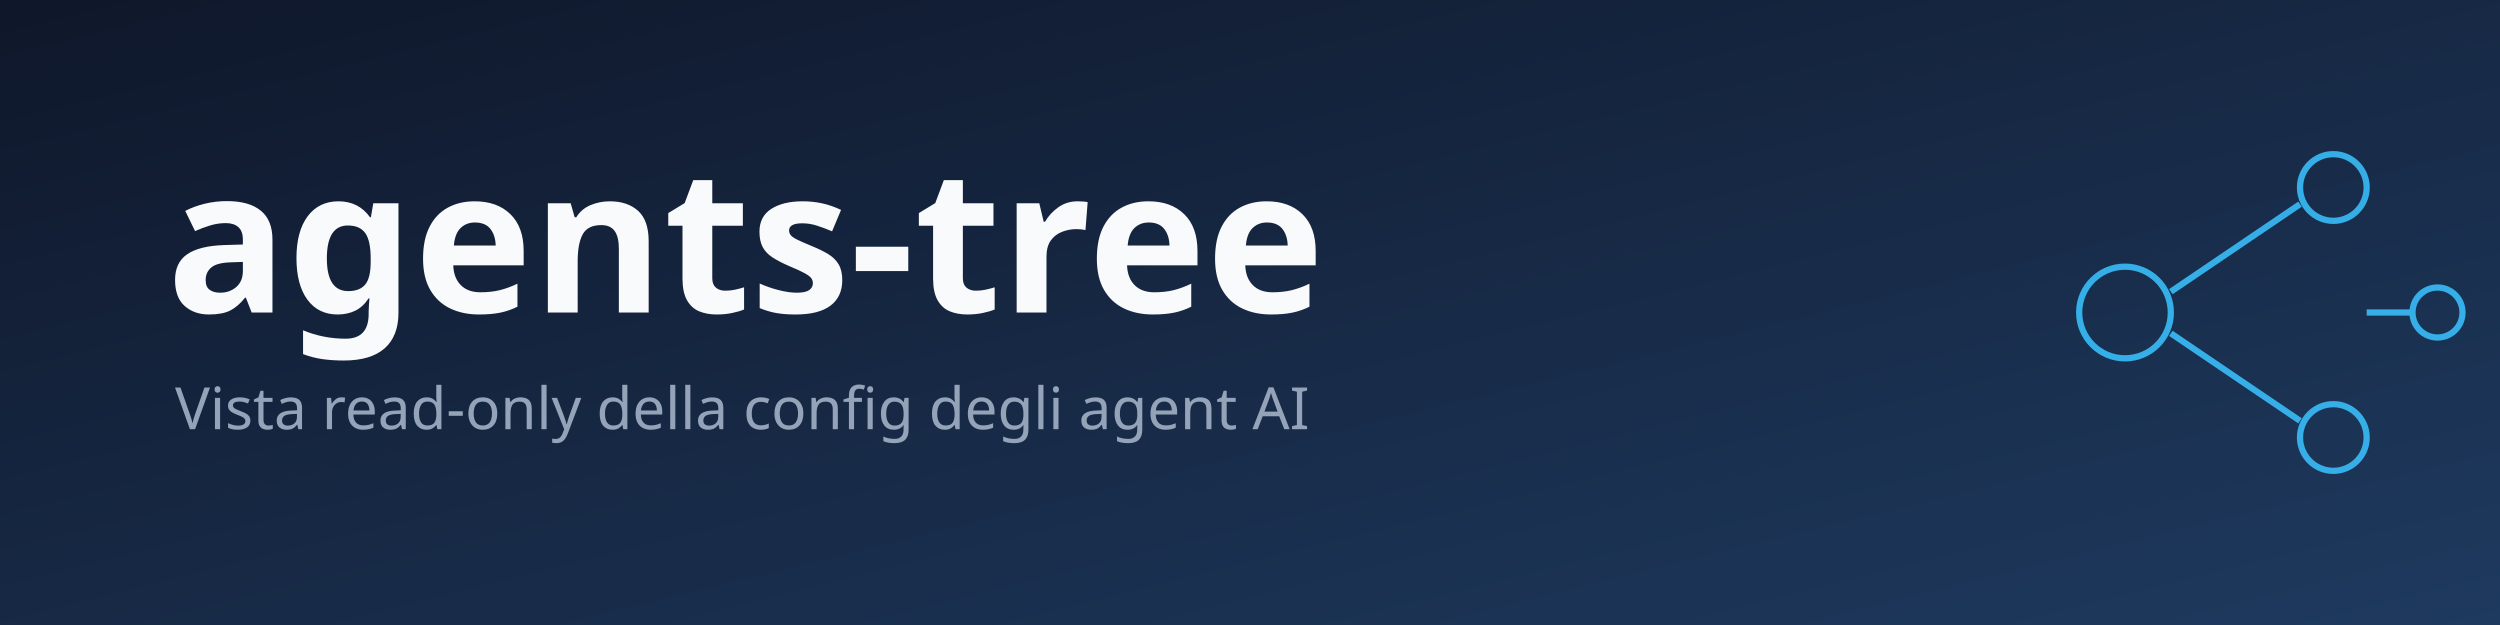
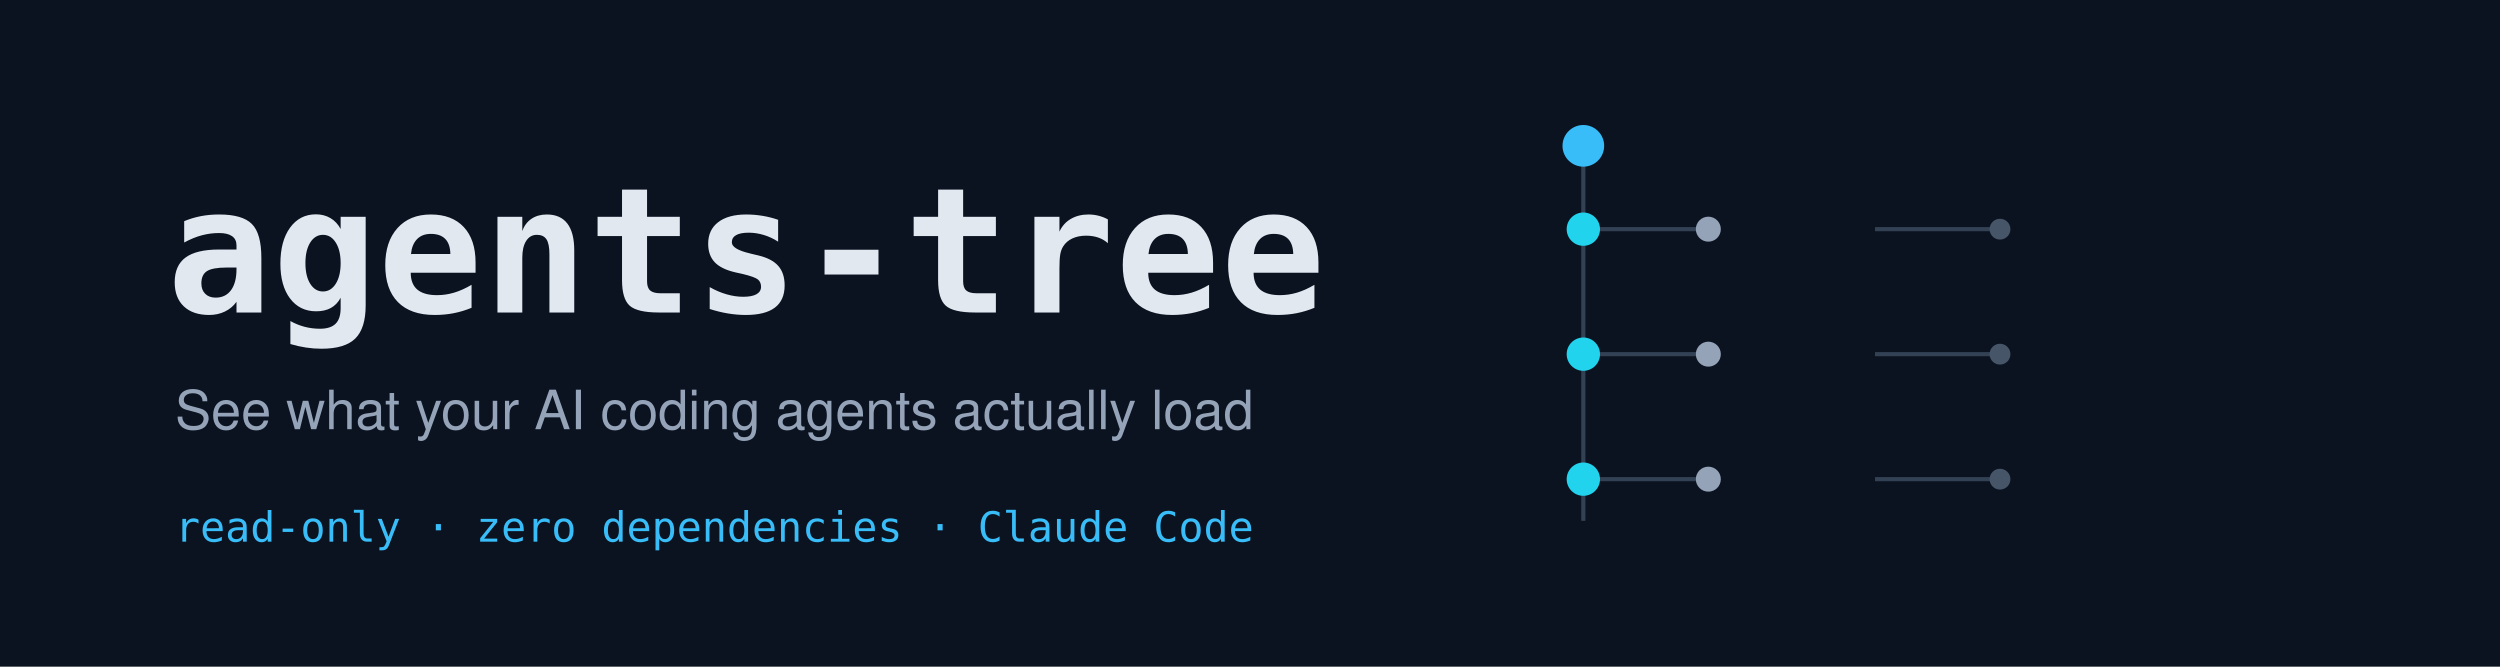
- <svg xmlns="http://www.w3.org/2000/svg" width="1200" height="300" viewBox="0 0 1200 300" role="img" aria-label="agents-tree banner">
-   <defs>
-     <linearGradient id="bg" x1="0" y1="0" x2="1" y2="1">
-       <stop offset="0" stop-color="#0f172a" />
-       <stop offset="1" stop-color="#1e3a5f" />
-     </linearGradient>
-   </defs>
-   <rect width="1200" height="300" fill="url(#bg)" />
-   <g stroke="#38bdf8" stroke-width="3" fill="none" opacity="0.9">
-     <circle cx="1020" cy="150" r="22" />
-     <circle cx="1120" cy="90" r="16" />
-     <circle cx="1120" cy="210" r="16" />
-     <circle cx="1170" cy="150" r="12" />
-     <line x1="1042" y1="140" x2="1104" y2="98" />
-     <line x1="1042" y1="160" x2="1104" y2="202" />
-     <line x1="1136" y1="150" x2="1158" y2="150" />
+ <svg xmlns="http://www.w3.org/2000/svg" width="1200" height="320" viewBox="0 0 1200 320" role="img" aria-label="agents-tree">
+   <rect width="1200" height="320" fill="#0b1220" />
+   <g stroke="#334155" stroke-width="2" fill="none">
+     <path d="M760 70 V250" />
+     <path d="M760 110 H820" />
+     <path d="M760 170 H820" />
+     <path d="M760 230 H820" />
+     <path d="M900 110 H960" />
+     <path d="M900 170 H960" />
+     <path d="M900 230 H960" />
  </g>
-   <text x="80" y="150" font-family="system-ui, sans-serif" font-size="96" font-weight="700" fill="#f8fafc">agents-tree</text>
-   <text x="84" y="206" font-family="system-ui, sans-serif" font-size="28" fill="#94a3b8">Vista read-only della config degli agent AI</text>
+   <g>
+     <circle cx="760" cy="70" r="10" fill="#38bdf8" />
+     <circle cx="760" cy="110" r="8" fill="#22d3ee" />
+     <circle cx="760" cy="170" r="8" fill="#22d3ee" />
+     <circle cx="760" cy="230" r="8" fill="#22d3ee" />
+     <circle cx="820" cy="110" r="6" fill="#94a3b8" />
+     <circle cx="820" cy="170" r="6" fill="#94a3b8" />
+     <circle cx="820" cy="230" r="6" fill="#94a3b8" />
+     <circle cx="960" cy="110" r="5" fill="#475569" />
+     <circle cx="960" cy="170" r="5" fill="#475569" />
+     <circle cx="960" cy="230" r="5" fill="#475569" />
+   </g>
+   <text x="80" y="150" font-family="ui-monospace, Menlo, Consolas, monospace" font-size="84" font-weight="700" fill="#e2e8f0">agents-tree</text>
+   <text x="84" y="206" font-family="system-ui, Helvetica, Arial, sans-serif" font-size="26" fill="#94a3b8">See what your AI coding agents actually load</text>
+   <text x="84" y="260" font-family="ui-monospace, Menlo, Consolas, monospace" font-size="20" fill="#38bdf8">read-only · zero dependencies · Claude Code</text>
</svg>
